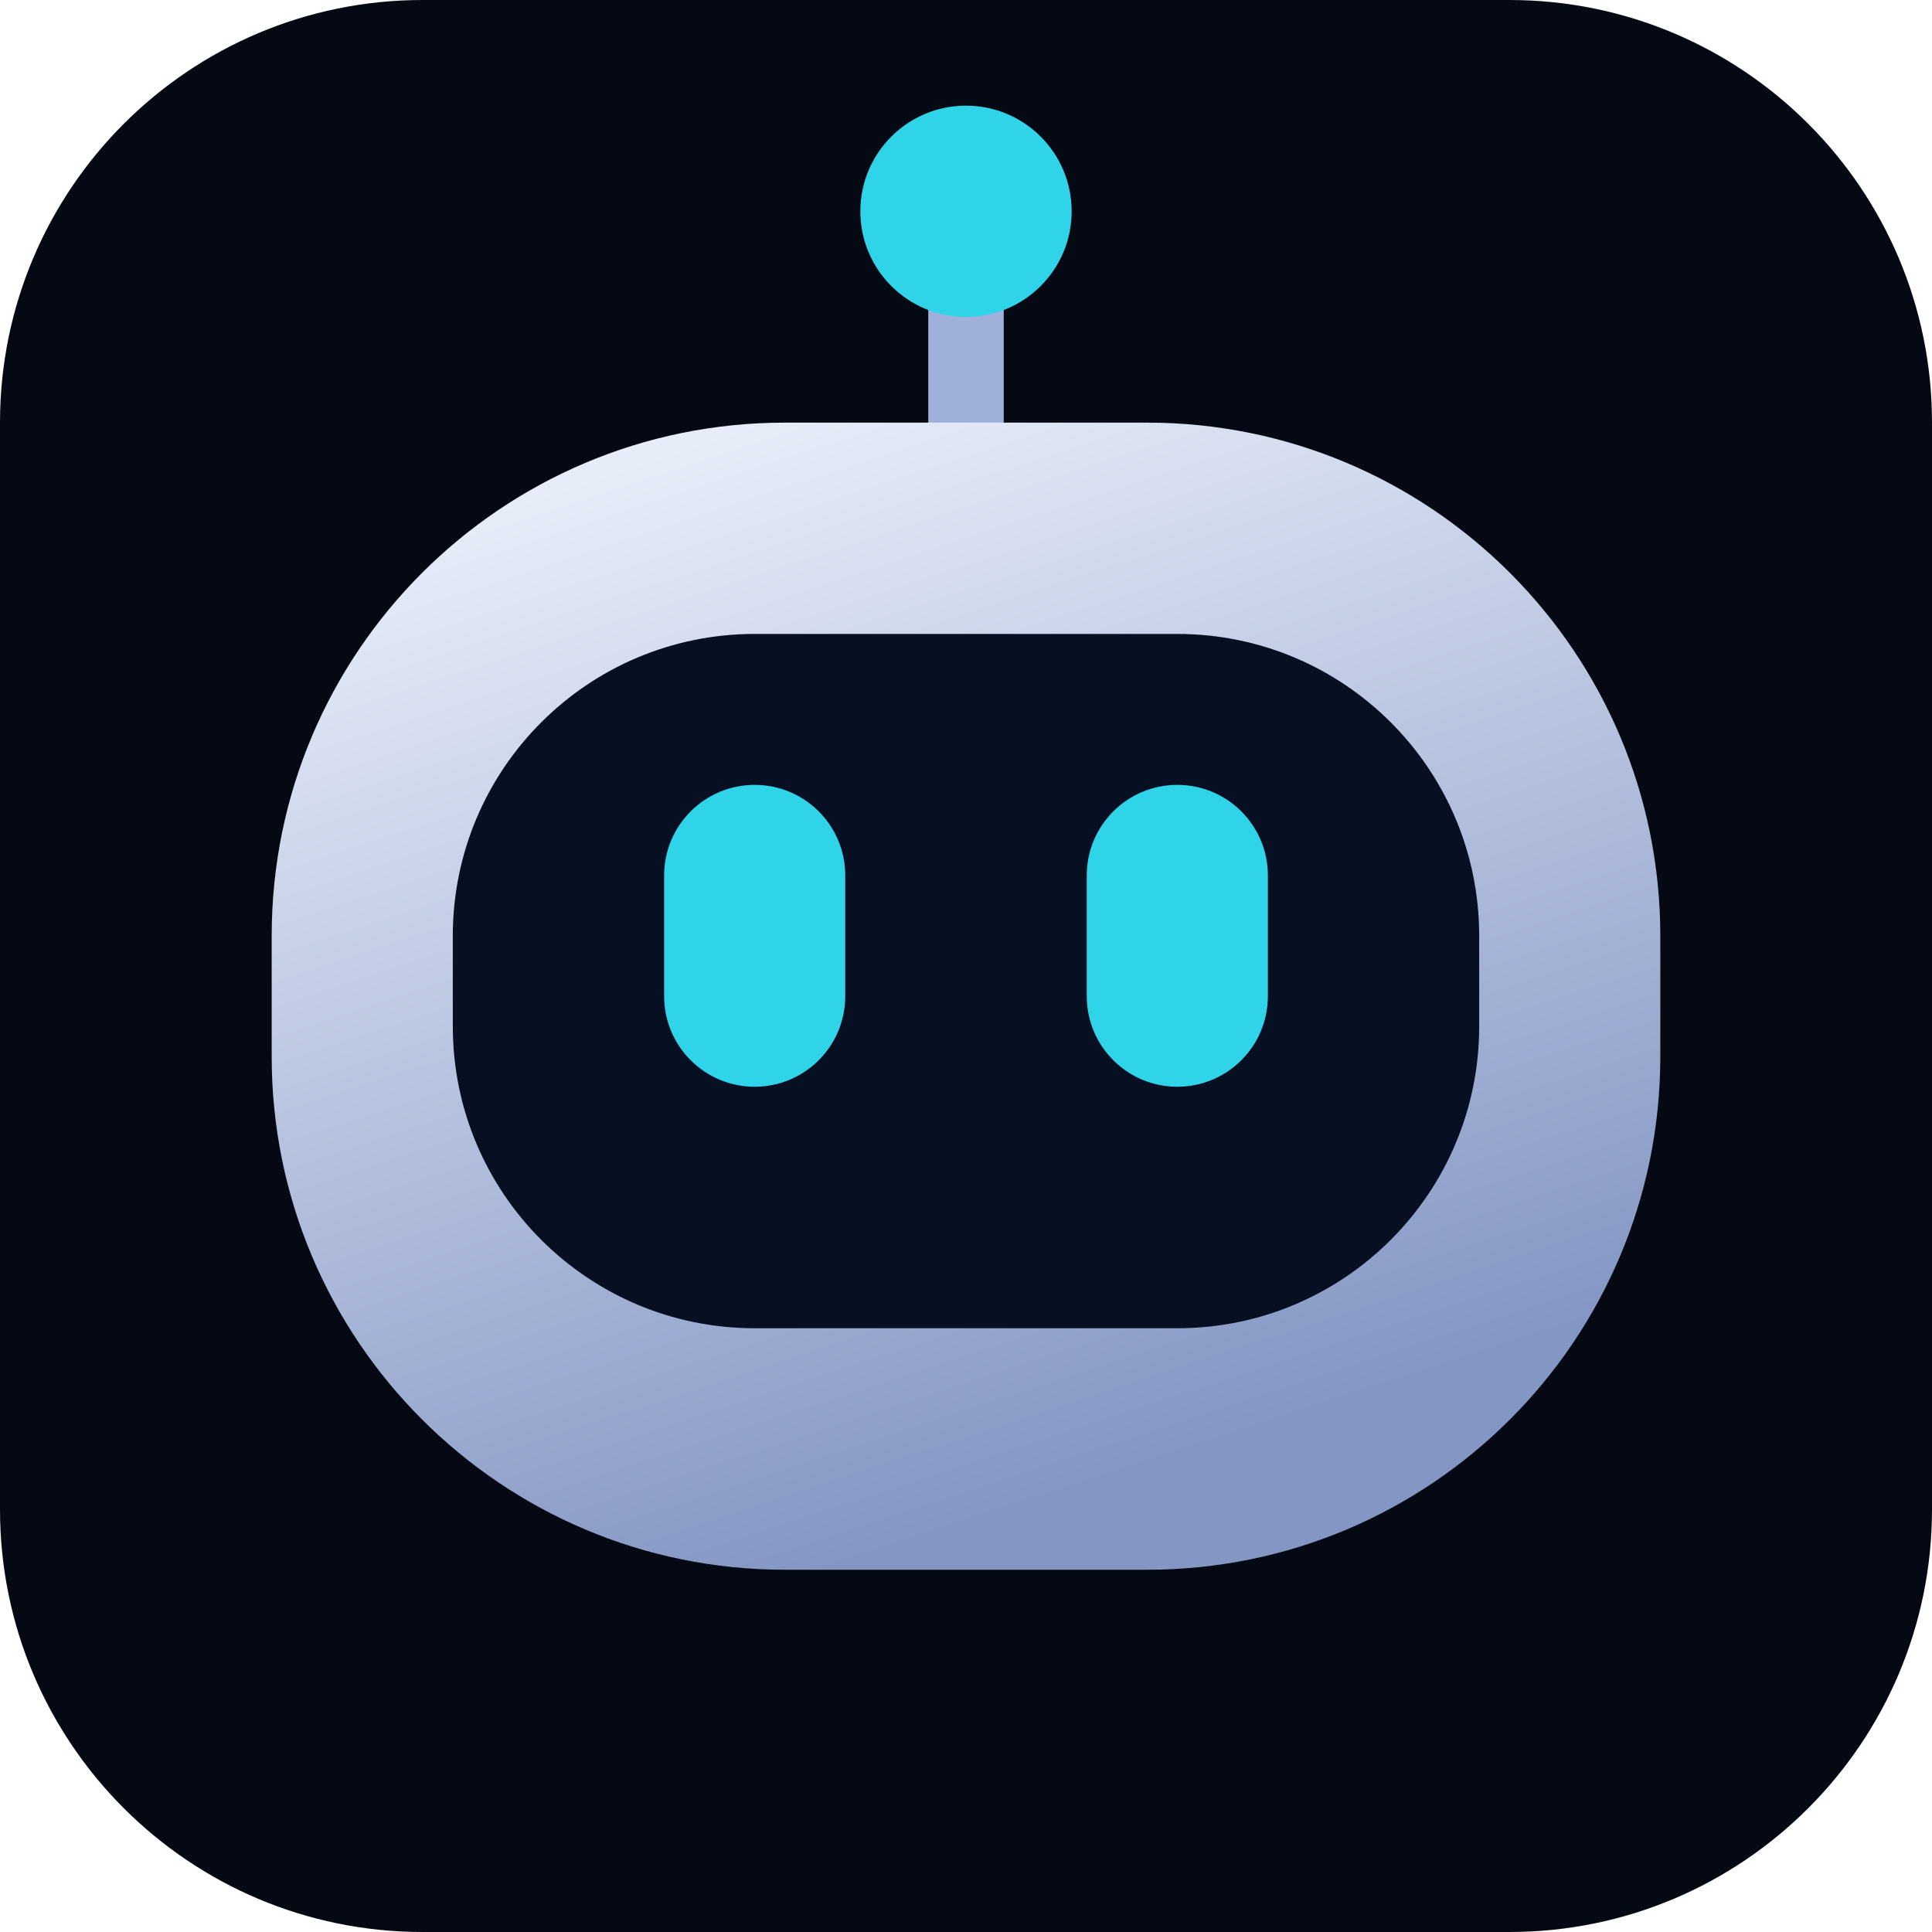
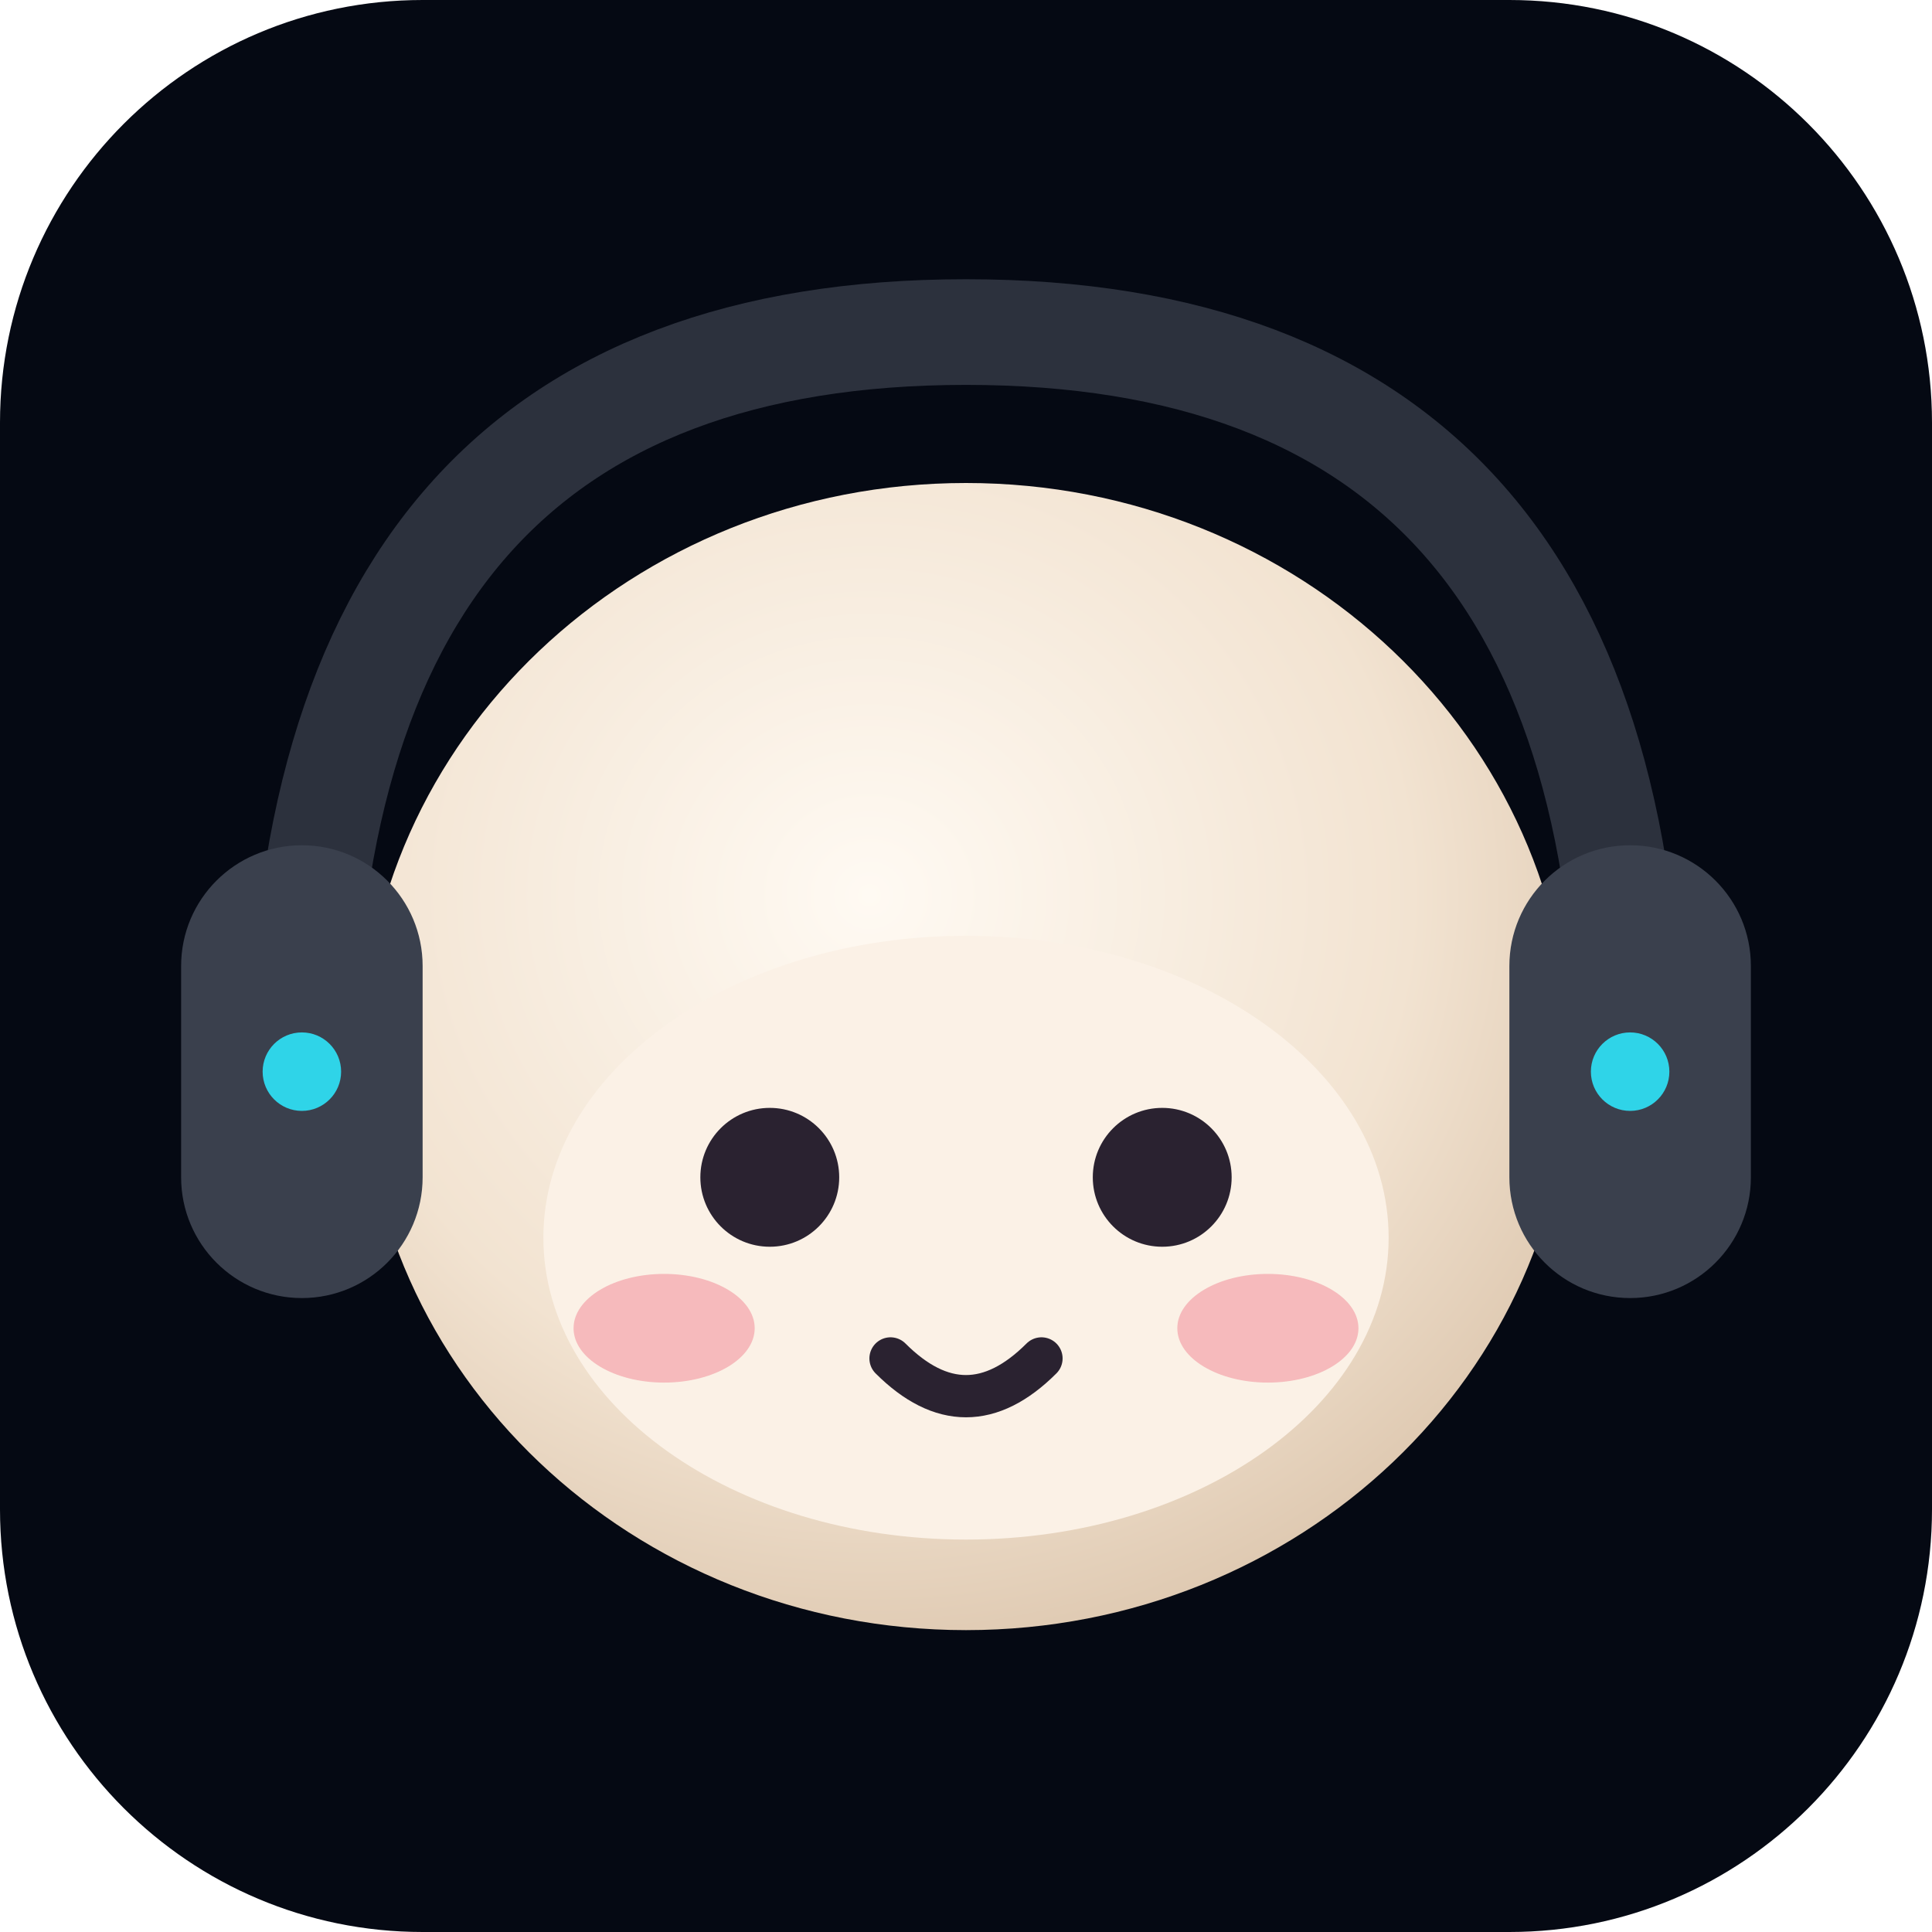
<svg xmlns="http://www.w3.org/2000/svg" viewBox="0 0 64 64">
  <defs>
-     <linearGradient id="s" x1="0" y1="0" x2=".4" y2="1">
-       <stop offset="0" stop-color="#f4f8ff" />
-       <stop offset="1" stop-color="#8496c4" />
-     </linearGradient>
+     <radialGradient id="h" cx=".42" cy=".36" r=".75">
+       <stop offset="0" stop-color="#fffaf3" />
+       <stop offset=".6" stop-color="#f2e3d1" />
+       <stop offset="1" stop-color="#d7bfa5" />
+     </radialGradient>
  </defs>
  <rect width="64" height="64" rx="14" fill="#050913" />
-   <path d="M32 14V8" stroke="#9fb0da" stroke-width="2.5" stroke-linecap="round" />
-   <circle cx="32" cy="7" r="3.5" fill="#2fd4e8" />
-   <rect x="9" y="14" width="46" height="38" rx="17" fill="url(#s)" />
-   <rect x="15" y="21" width="34" height="23" rx="10" fill="#071022" />
-   <rect x="22" y="26" width="6" height="10" rx="3" fill="#2fd4e8" />
-   <rect x="36" y="26" width="6" height="10" rx="3" fill="#2fd4e8" />
+   <ellipse cx="32" cy="35" rx="20" ry="19" fill="url(#h)" />
+   <ellipse cx="32" cy="41" rx="14" ry="10" fill="#fbf1e6" />
+   <circle cx="25.5" cy="39" r="2.3" fill="#2a2230" />
+   <circle cx="38.5" cy="39" r="2.3" fill="#2a2230" />
+   <ellipse cx="22" cy="44" rx="3" ry="1.8" fill="#f3a3a9" opacity=".7" />
+   <ellipse cx="42" cy="44" rx="3" ry="1.8" fill="#f3a3a9" opacity=".7" />
+   <path d="M29.5 45 Q32 47.5 34.5 45" stroke="#2a2230" stroke-width="1.4" stroke-linecap="round" fill="none" />
+   <path d="M10 36 Q10 11 32 11 Q54 11 54 36" stroke="#2c313d" stroke-width="3.5" stroke-linecap="round" fill="none" />
+   <rect x="6" y="28" width="8" height="15" rx="4" fill="#3a404d" />
+   <rect x="50" y="28" width="8" height="15" rx="4" fill="#3a404d" />
+   <circle cx="10" cy="35.5" r="1.3" fill="#2fd4e8" />
+   <circle cx="54" cy="35.5" r="1.3" fill="#2fd4e8" />
</svg>
